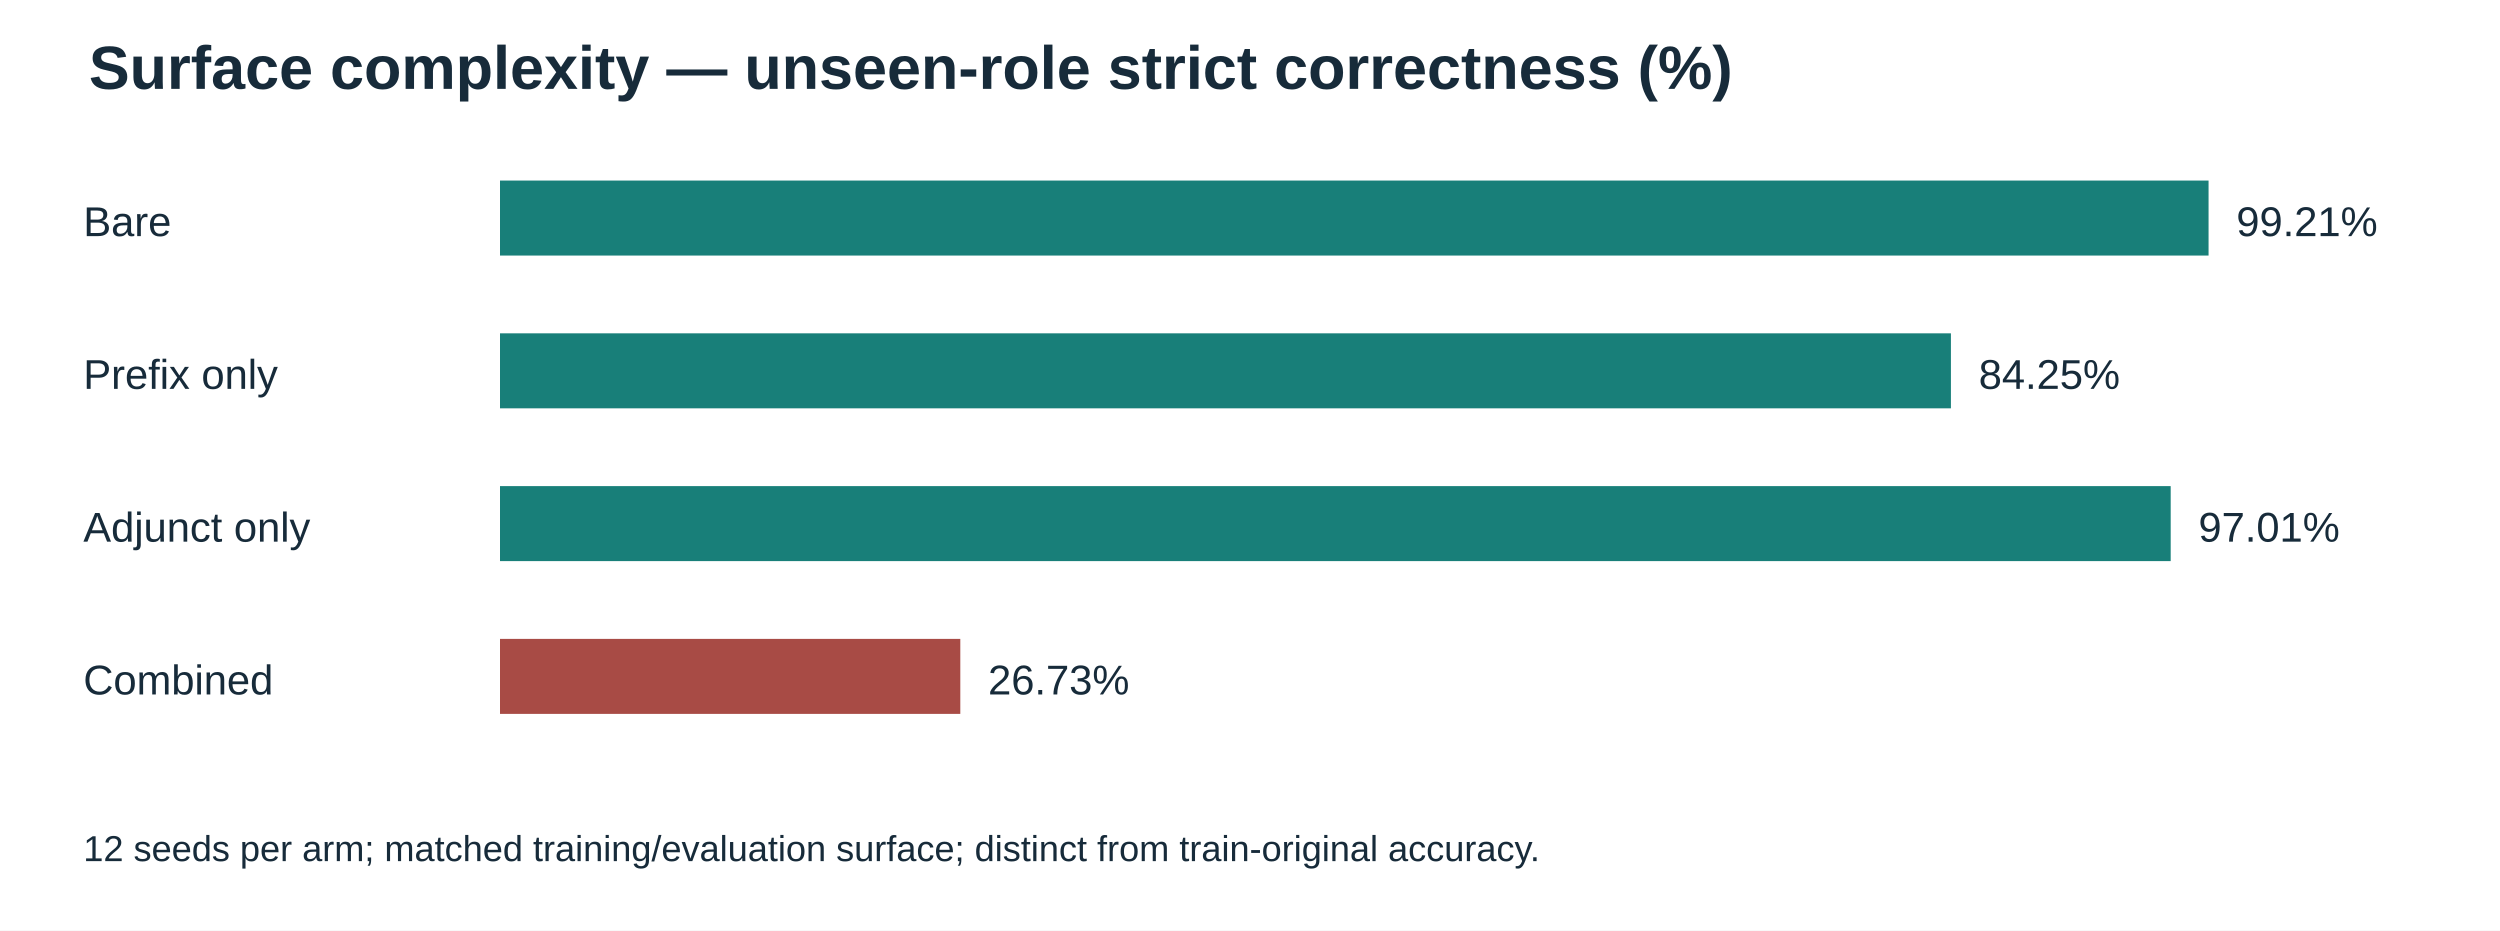
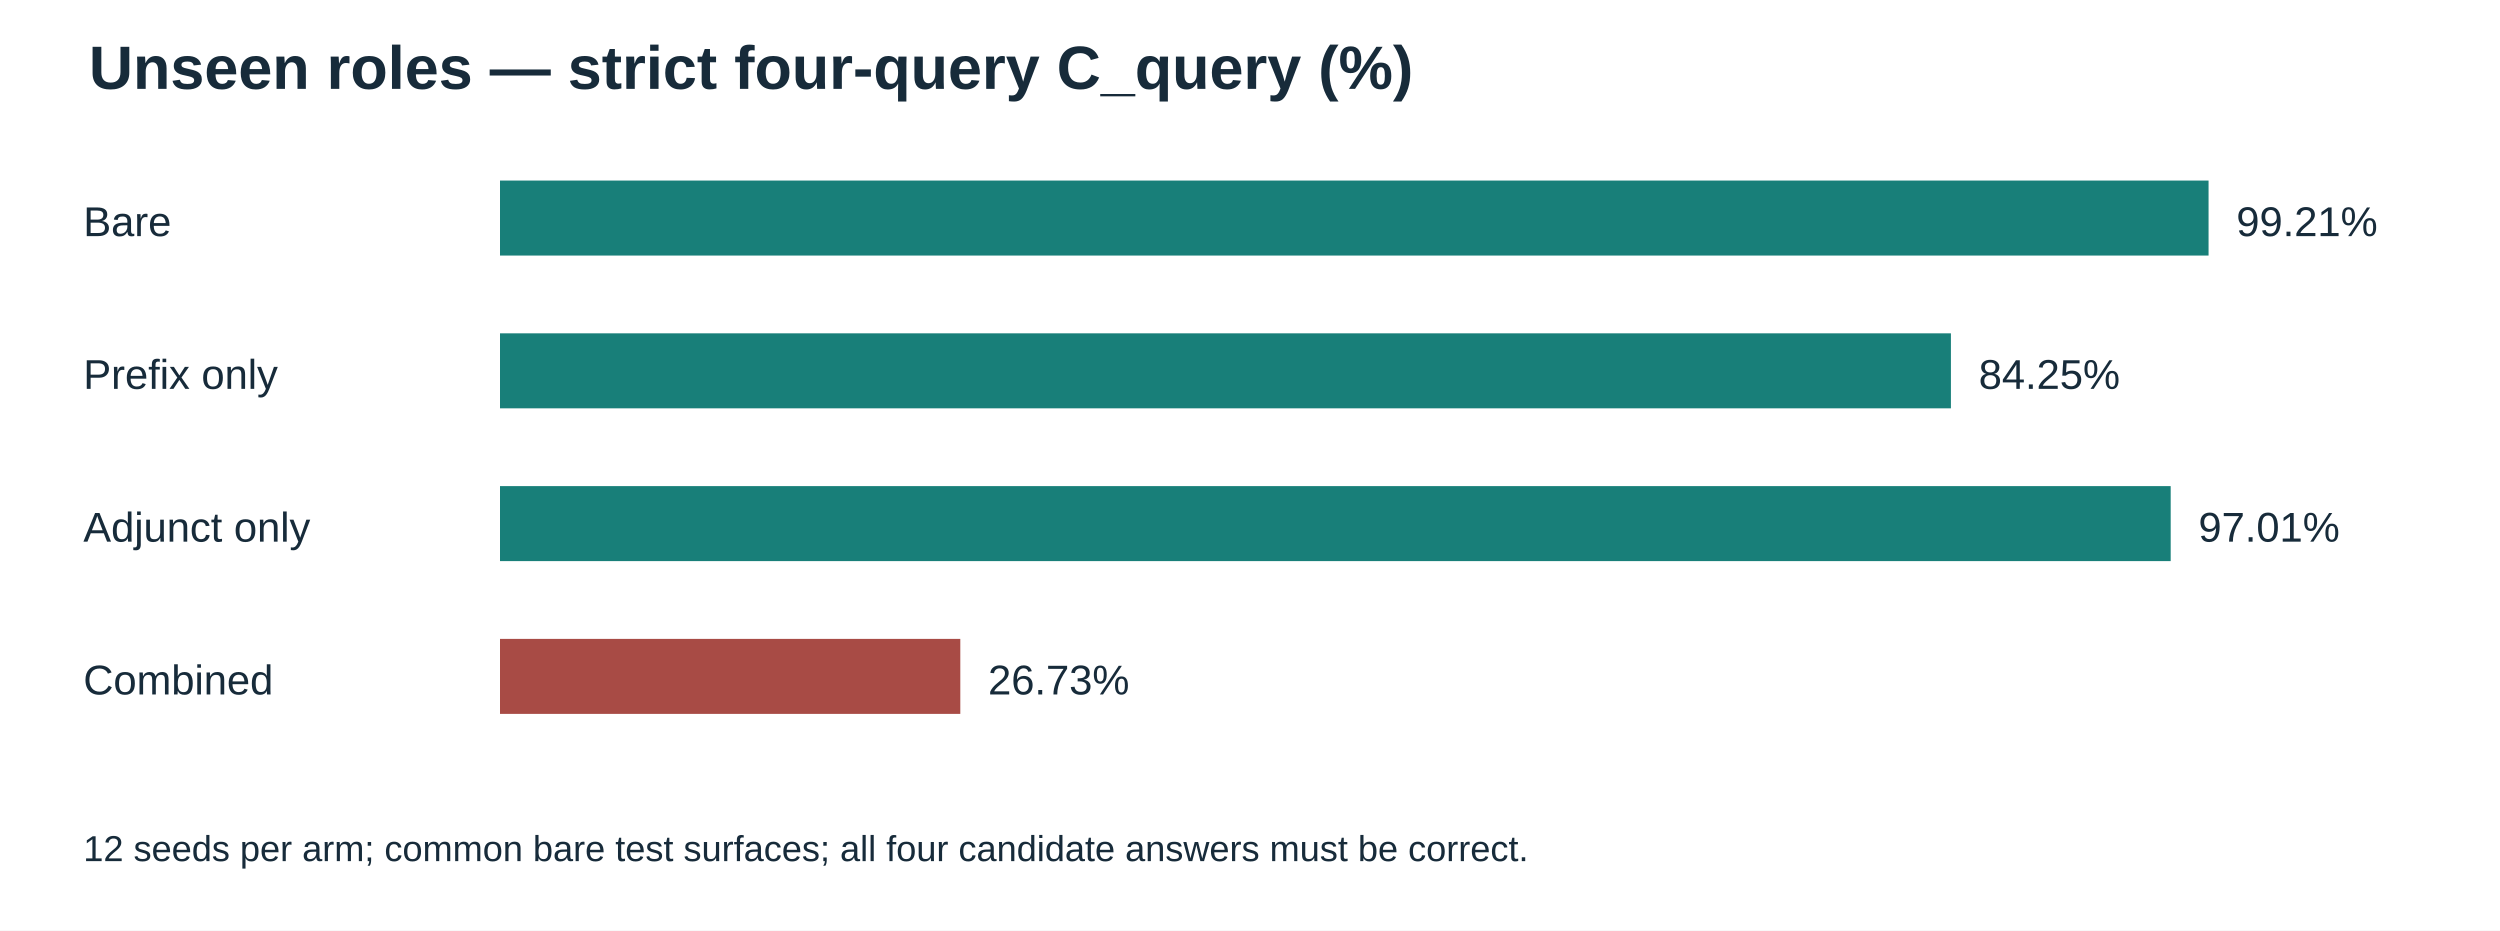
- <svg xmlns="http://www.w3.org/2000/svg" width="900" height="335" viewBox="0 0 900 335" role="img" aria-label="Surface complexity — unseen-role strict correctness (%)">
+ <svg xmlns="http://www.w3.org/2000/svg" width="900" height="335" viewBox="0 0 900 335" role="img" aria-label="Unseen roles — strict four-query C_query (%)">
  <rect width="900" height="335" fill="#fff" />
  <g font-family="Arial,sans-serif" fill="#172b3a">
-     <text x="32" y="32" font-size="22" font-weight="bold">Surface complexity — unseen-role strict correctness (%)</text>
+     <text x="32" y="32" font-size="22" font-weight="bold">Unseen roles — strict four-query C_query (%)</text>
    <text x="30" y="85" font-size="15">Bare</text>
    <rect x="180" y="65" width="615.082" height="27" fill="#187f79" />
    <text x="805.082" y="85" font-size="15">99.21%</text>
    <text x="30" y="140" font-size="15">Prefix only</text>
    <rect x="180" y="120" width="522.331" height="27" fill="#187f79" />
    <text x="712.331" y="140" font-size="15">84.25%</text>
    <text x="30" y="195" font-size="15">Adjunct only</text>
    <rect x="180" y="175" width="601.446" height="27" fill="#187f79" />
    <text x="791.446" y="195" font-size="15">97.01%</text>
    <text x="30" y="250" font-size="15">Combined</text>
    <rect x="180" y="230" width="165.71" height="27" fill="#a84b45" />
    <text x="355.71" y="250" font-size="15">26.73%</text>
-     <text x="30" y="310" font-size="13">12 seeds per arm; matched training/evaluation surface; distinct from train-original accuracy.</text>
+     <text x="30" y="310" font-size="13">12 seeds per arm; common bare test surfaces; all four candidate answers must be correct.</text>
  </g>
</svg>
